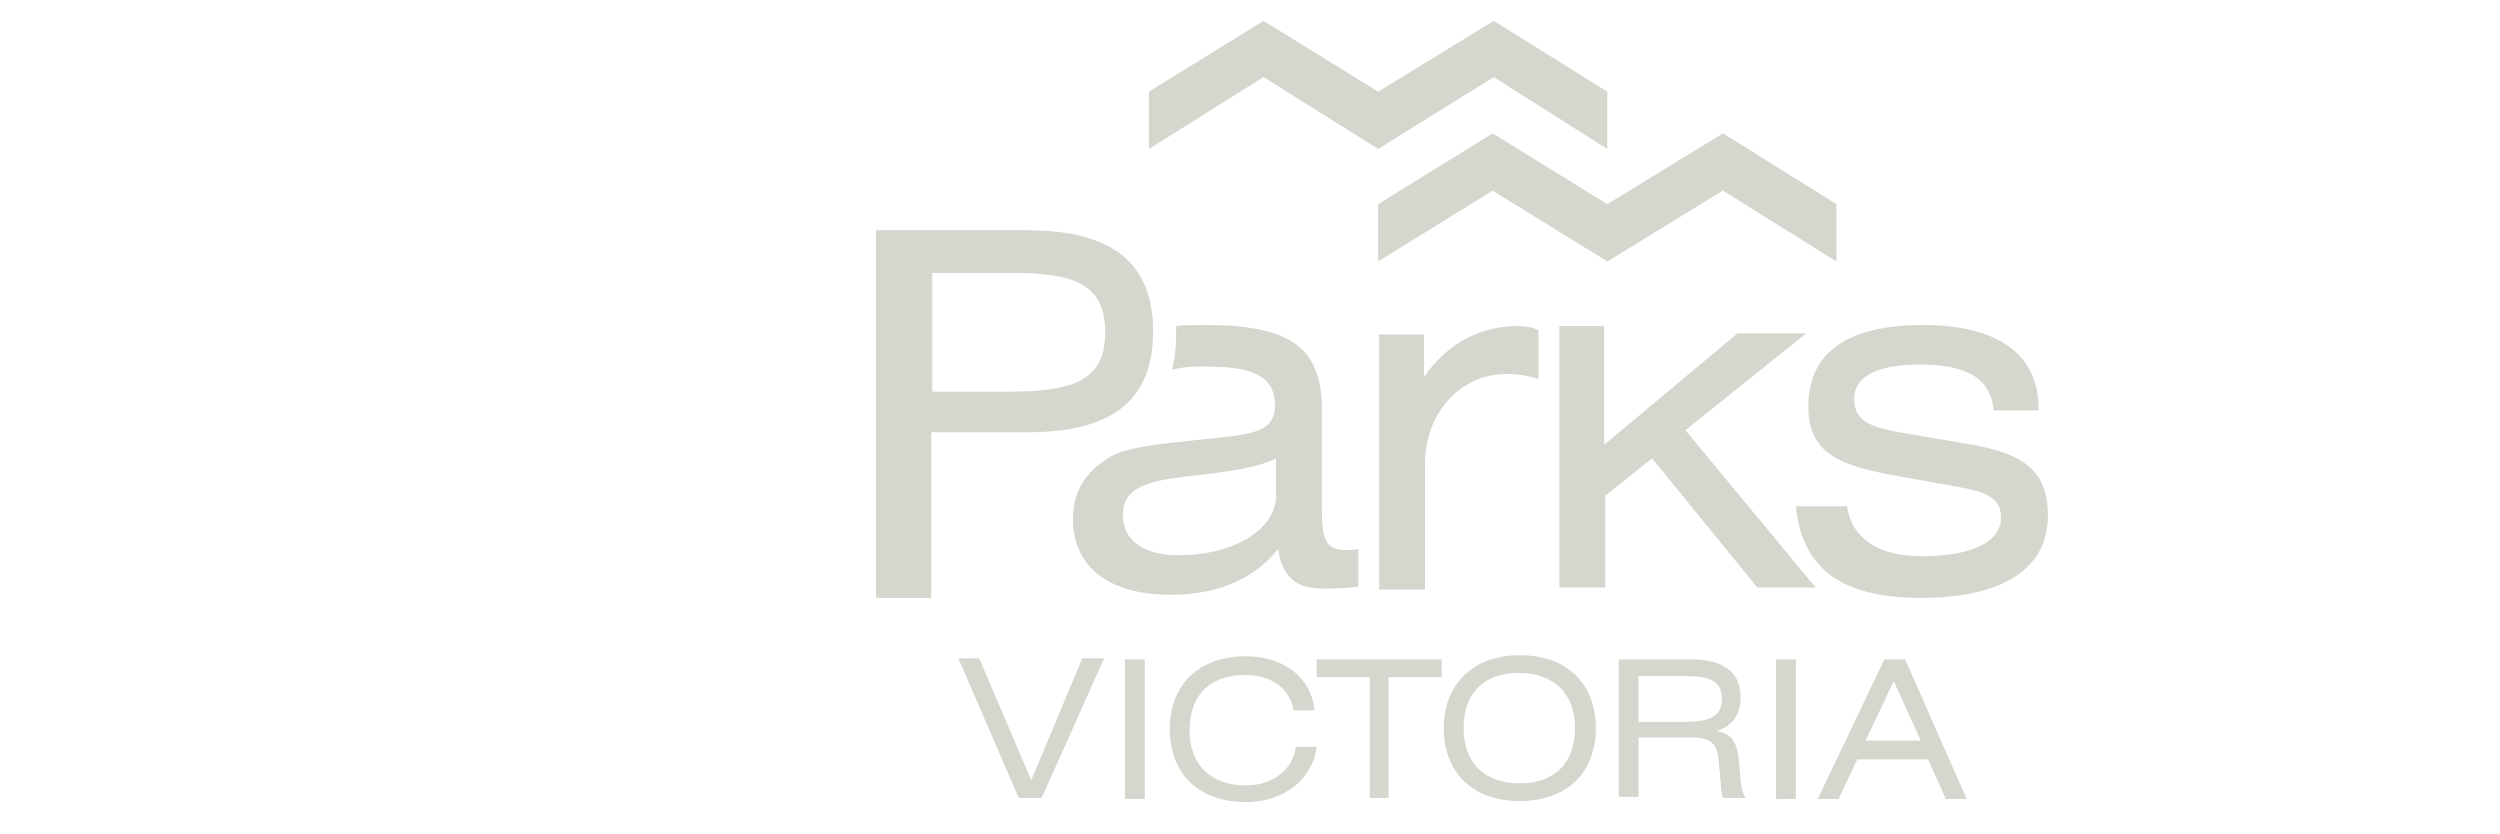
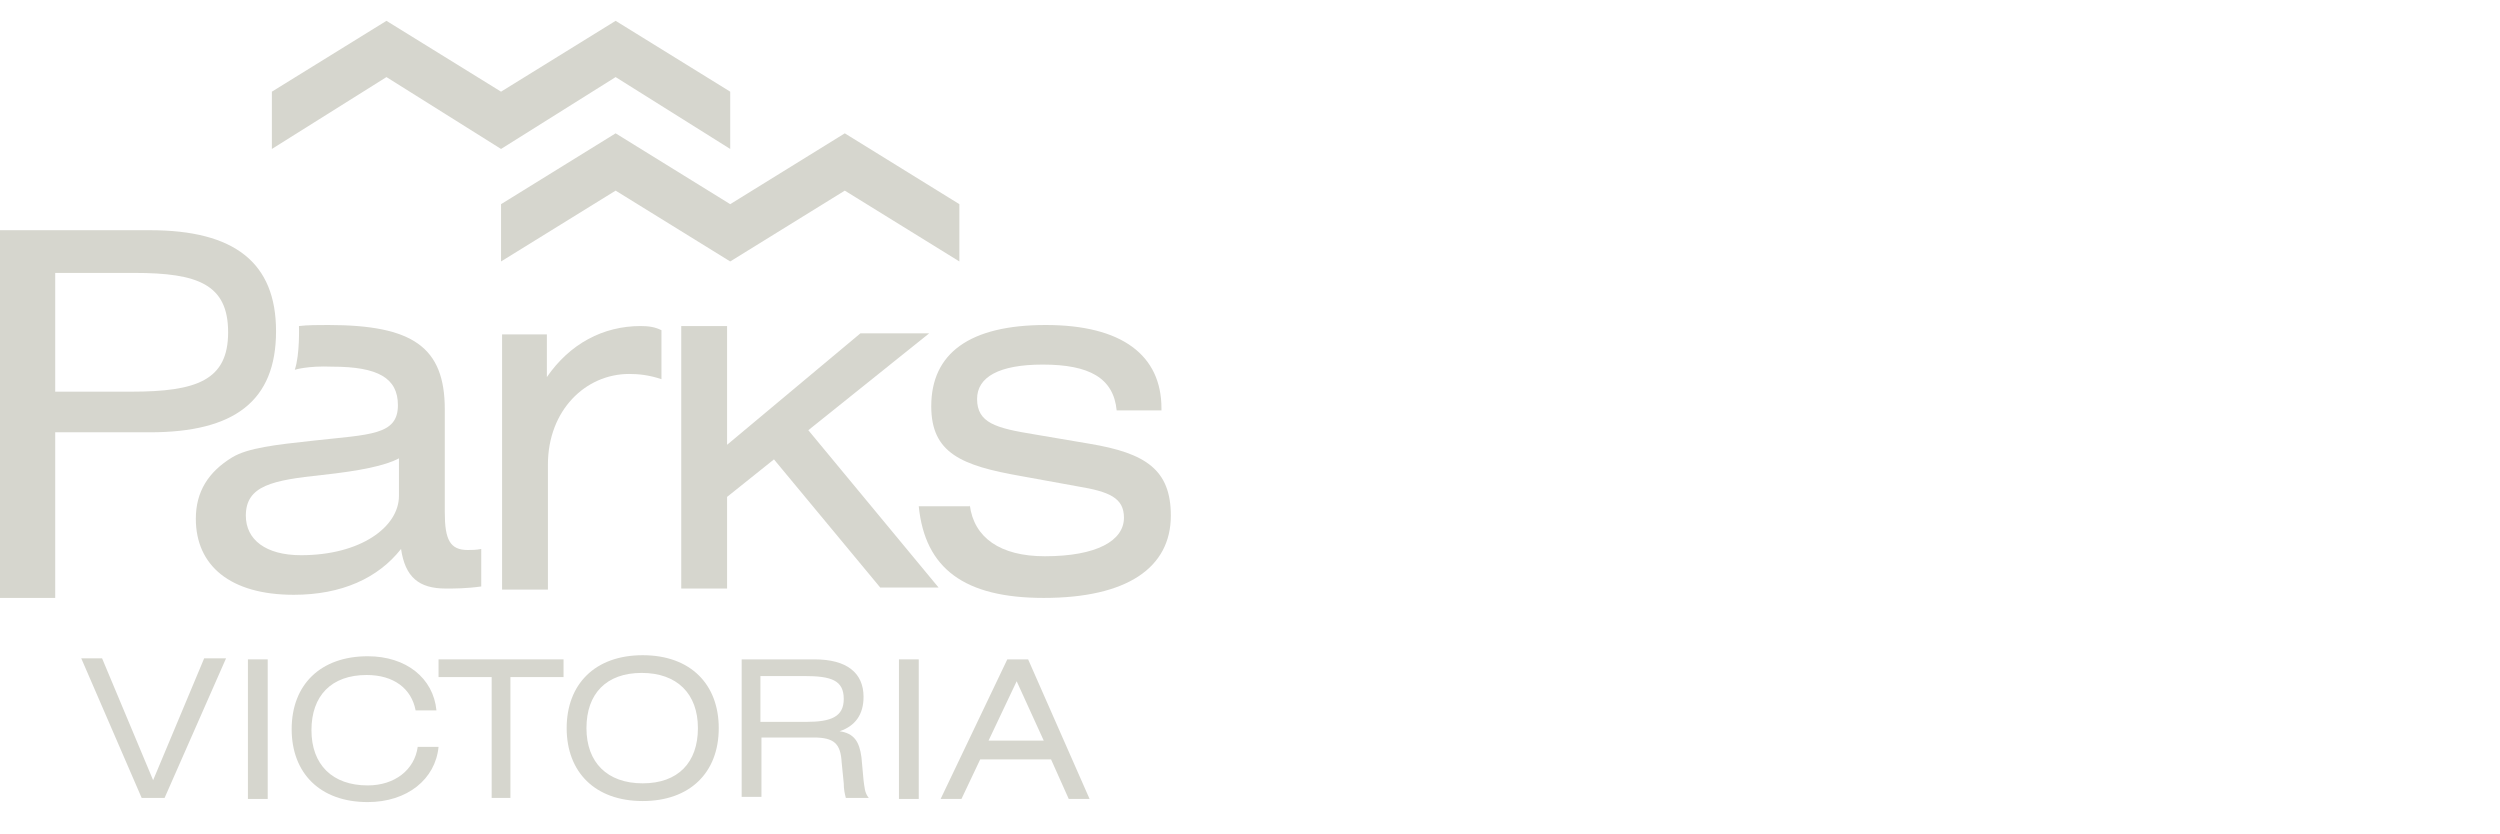
<svg xmlns="http://www.w3.org/2000/svg" version="1.1" id="Layer_1" x="0px" y="0px" viewBox="0 0 240 80" enable-background="new 0 0 240 80" xml:space="preserve">
  <g id="guides" display="none">
</g>
  <g>
-     <polygon fill="#D6D6CE" points="176.3,19.6 165.4,12.8 154.3,19.6 143.3,12.8 132.3,19.6 132.3,25.1 143.3,18.3 154.3,25.1    165.4,18.3 176.3,25.1  " />
-     <polygon fill="#D6D6CE" points="154.3,8.8 143.4,2 132.3,8.8 121.3,2 110.3,8.8 110.3,14.3 121.3,7.4 132.3,14.3 143.4,7.4    154.3,14.3  " />
+     <polygon fill="#D6D6CE" points="92.1,19.6 81.1,12.8 70.1,19.6 59.1,12.8 48.1,19.6 48.1,25.1 59.1,18.3 70.1,25.1 81.1,18.3    92.1,25.1  " />
+     <polygon fill="#D6D6CE" points="70.1,8.8 59.1,2 48.1,8.8 37.1,2 26.1,8.8 26.1,14.3 37.1,7.4 48.1,14.3 59.1,7.4 70.1,14.3  " />
    <g>
-       <path fill="#D6D6CE" d="M92,63.2h2L99,74.9l4.9-11.7h2.1L100,76.6h-2.2L92,63.2z" />
-       <path fill="#D6D6CE" d="M108,63.3h1.9v13.4H108V63.3z" />
-       <path fill="#D6D6CE" d="M119.6,77c-4.6,0-7.3-2.8-7.3-7c0-4.3,2.8-7,7.3-7c3.7,0,6.3,2.1,6.6,5.2h-2c-0.4-2.1-2.1-3.4-4.7-3.4    c-3.4,0-5.3,2-5.3,5.3s2,5.3,5.4,5.3c2.6,0,4.5-1.5,4.8-3.7h2C126,74.8,123.3,77,119.6,77z" />
-       <path fill="#D6D6CE" d="M133.4,76.6h-1.9V65h-5.1v-1.7h12V65h-5.1V76.6z" />
-       <path fill="#D6D6CE" d="M145.9,62.9c4.6,0,7.3,2.8,7.3,7c0,4.3-2.8,7-7.3,7c-4.6,0-7.3-2.8-7.3-7    C138.6,65.7,141.4,62.9,145.9,62.9z M145.9,75.2c3.4,0,5.3-2,5.3-5.3c0-3.3-2-5.3-5.4-5.3c-3.4,0-5.3,2-5.3,5.3    S142.5,75.2,145.9,75.2z" />
-       <path fill="#D6D6CE" d="M155.4,63.3h7c3.1,0,4.7,1.3,4.7,3.6c0,1.7-0.8,2.8-2.3,3.3c1.4,0.2,1.9,1,2.1,2.5l0.2,2.2    c0.1,0.7,0.1,1.2,0.5,1.7h-2.2c-0.1-0.4-0.2-0.8-0.2-1.4l-0.2-2c-0.1-1.8-0.7-2.4-2.7-2.4h-5v5.7h-1.9V63.3z M157.3,64.9v4.4h4.4    c2.4,0,3.6-0.5,3.6-2.2c0-1.8-1.2-2.2-3.8-2.2H157.3z" />
-       <path fill="#D6D6CE" d="M170.5,63.3h1.9v13.4h-1.9V63.3z" />
-       <path fill="#D6D6CE" d="M180.9,63.3h2l5.9,13.4h-2l-1.7-3.8h-6.8l-1.8,3.8h-2L180.9,63.3z M184.4,71.1l-2.6-5.7l-2.7,5.7H184.4z" />
+       <path fill="#D6D6CE" d="M7.8,63.2h2l4.9,11.7l4.9-11.7h2.1l-5.9,13.4h-2.2L7.8,63.2z" />
+       <path fill="#D6D6CE" d="M23.8,63.3h1.9v13.4h-1.9V63.3z" />
+       <path fill="#D6D6CE" d="M35.3,77c-4.6,0-7.3-2.8-7.3-7c0-4.3,2.8-7,7.3-7c3.7,0,6.3,2.1,6.6,5.2h-2c-0.4-2.1-2.1-3.4-4.7-3.4    c-3.4,0-5.3,2-5.3,5.3s2,5.3,5.4,5.3c2.6,0,4.5-1.5,4.8-3.7h2C41.8,74.8,39.1,77,35.3,77z" />
+       <path fill="#D6D6CE" d="M49.1,76.6h-1.9V65h-5.1v-1.7h12V65h-5.1V76.6z" />
+       <path fill="#D6D6CE" d="M61.7,62.9c4.6,0,7.3,2.8,7.3,7c0,4.3-2.8,7-7.3,7c-4.6,0-7.3-2.8-7.3-7C54.4,65.7,57.1,62.9,61.7,62.9z     M61.7,75.2c3.4,0,5.3-2,5.3-5.3c0-3.3-2-5.3-5.4-5.3c-3.4,0-5.3,2-5.3,5.3S58.3,75.2,61.7,75.2z" />
+       <path fill="#D6D6CE" d="M71.2,63.3h7c3.1,0,4.7,1.3,4.7,3.6c0,1.7-0.8,2.8-2.3,3.3c1.4,0.2,1.9,1,2.1,2.5l0.2,2.2    c0.1,0.7,0.1,1.2,0.5,1.7h-2.2c-0.1-0.4-0.2-0.8-0.2-1.4l-0.2-2c-0.1-1.8-0.7-2.4-2.7-2.4h-5v5.7h-1.9V63.3z M73,64.9v4.4h4.4    c2.4,0,3.6-0.5,3.6-2.2c0-1.8-1.2-2.2-3.8-2.2H73z" />
+       <path fill="#D6D6CE" d="M86.3,63.3h1.9v13.4h-1.9V63.3z" />
+       <path fill="#D6D6CE" d="M96.7,63.3h2l5.9,13.4h-2l-1.7-3.8h-6.8l-1.8,3.8h-2L96.7,63.3z M100.2,71.1l-2.6-5.7l-2.7,5.7H100.2z" />
    </g>
    <g>
-       <path fill="#D6D6CE" d="M84.2,22.1h14.4c8.1,0,12.1,3.1,12.1,9.7c0,6.7-4,9.7-12.1,9.7h-9.2v15.9h-5.3V22.1z M96.8,37.6    c6.3,0,9.3-1.1,9.3-5.7c0-4.6-2.9-5.7-9-5.7h-7.6v11.4H96.8z" />
-       <path fill="#D6D6CE" d="M112.5,35.5c0.5-1.5,0.4-4.2,0.4-4.2c0.8-0.1,1.9-0.1,2.8-0.1c8.1,0,11.2,2.1,11.2,8.1v9.9    c0,2.6,0.5,3.6,2.2,3.6c0.4,0,0.8,0,1.3-0.1v3.6c-1.4,0.2-2.6,0.2-3.4,0.2c-2.6,0-3.9-1.1-4.3-3.8c-2.2,2.8-5.7,4.4-10.3,4.4    c-6.1,0-9.4-2.8-9.4-7.3c0-2.6,1.2-4.5,3.5-5.9c1.5-0.9,4.1-1.2,7.8-1.6c5.4-0.6,8.1-0.5,8.1-3.4c0-2.6-1.9-3.7-6.3-3.7    C113.7,35.1,112.5,35.5,112.5,35.5z M115.1,45.6c-4.7,0.5-7.3,1-7.3,3.9c0,2.3,1.9,3.8,5.3,3.8c5.7,0,9.4-2.7,9.4-5.7v-3.6    C121.2,44.7,118.8,45.2,115.1,45.6z" />
-       <path fill="#D6D6CE" d="M132.3,32.1h4.4v4.1c2.2-3.2,5.4-4.9,9-4.9c0.8,0,1.4,0.1,2,0.4v4.7c-1.2-0.4-2.2-0.5-3.1-0.5    c-4.2,0-7.8,3.5-7.8,8.7v12h-4.4V32.1z" />
-       <path fill="#D6D6CE" d="M149.6,31.3h4.4v11.4l12.8-10.7h6.6l-11.6,9.3l12.5,15.1h-5.6l-10.1-12.4l-4.5,3.6v8.8h-4.4V31.3z" />
-       <path fill="#D6D6CE" d="M177.3,48.5c0.4,3.1,2.9,4.9,7.2,4.9c5,0,7.6-1.5,7.6-3.7c0-1.9-1.4-2.5-4.4-3l-5.5-1    c-5.7-1-8.6-2.2-8.6-6.7c0-5.1,3.7-7.8,11-7.8c7.3,0,11.1,2.9,11.1,8c0,0,0,0.1,0,0.2h-4.3c-0.3-3.1-2.6-4.4-7.1-4.4    c-4.2,0-6.3,1.2-6.3,3.3c0,2.3,1.8,2.8,5.5,3.4l5.3,0.9c5.4,0.9,7.8,2.5,7.8,6.9c0,5-4.2,7.9-12.2,7.9c-7.6,0-11.4-2.8-12-8.8    H177.3z" />
+       <path fill="#D6D6CE" d="M0,22.1h14.4c8.1,0,12.1,3.1,12.1,9.7c0,6.7-4,9.7-12.1,9.7H5.3v15.9H0V22.1z M12.6,37.6    c6.3,0,9.3-1.1,9.3-5.7c0-4.6-2.9-5.7-9-5.7H5.3v11.4H12.6z" />
+       <path fill="#D6D6CE" d="M28.3,35.5c0.5-1.5,0.4-4.2,0.4-4.2c0.8-0.1,1.9-0.1,2.8-0.1c8.1,0,11.2,2.1,11.2,8.1v9.9    c0,2.6,0.5,3.6,2.2,3.6c0.4,0,0.8,0,1.3-0.1v3.6c-1.4,0.2-2.6,0.2-3.4,0.2c-2.6,0-3.9-1.1-4.3-3.8c-2.2,2.8-5.7,4.4-10.3,4.4    c-6.1,0-9.4-2.8-9.4-7.3c0-2.6,1.2-4.5,3.5-5.9c1.5-0.9,4.1-1.2,7.8-1.6c5.4-0.6,8.1-0.5,8.1-3.4c0-2.6-1.9-3.7-6.3-3.7    C29.5,35.1,28.3,35.5,28.3,35.5z M30.9,45.6c-4.7,0.5-7.3,1-7.3,3.9c0,2.3,1.9,3.8,5.3,3.8c5.7,0,9.4-2.7,9.4-5.7v-3.6    C37,44.7,34.6,45.2,30.9,45.6z" />
+       <path fill="#D6D6CE" d="M48.1,32.1h4.4v4.1c2.2-3.2,5.4-4.9,9-4.9c0.8,0,1.4,0.1,2,0.4v4.7c-1.2-0.4-2.2-0.5-3.1-0.5    c-4.2,0-7.8,3.5-7.8,8.7v12h-4.4V32.1z" />
+       <path fill="#D6D6CE" d="M65.4,31.3h4.4v11.4l12.8-10.7h6.6l-11.6,9.3l12.5,15.1h-5.6L74.3,44.1l-4.5,3.6v8.8h-4.4V31.3z" />
+       <path fill="#D6D6CE" d="M93.1,48.5c0.4,3.1,2.9,4.9,7.2,4.9c5,0,7.6-1.5,7.6-3.7c0-1.9-1.4-2.5-4.4-3l-5.5-1    c-5.7-1-8.6-2.2-8.6-6.7c0-5.1,3.7-7.8,11-7.8c7.3,0,11.1,2.9,11.1,8c0,0,0,0.1,0,0.2h-4.3c-0.3-3.1-2.6-4.4-7.1-4.4    c-4.2,0-6.3,1.2-6.3,3.3c0,2.3,1.8,2.8,5.5,3.4l5.3,0.9c5.4,0.9,7.8,2.5,7.8,6.9c0,5-4.2,7.9-12.2,7.9c-7.6,0-11.4-2.8-12-8.8    H93.1z" />
    </g>
  </g>
</svg>
